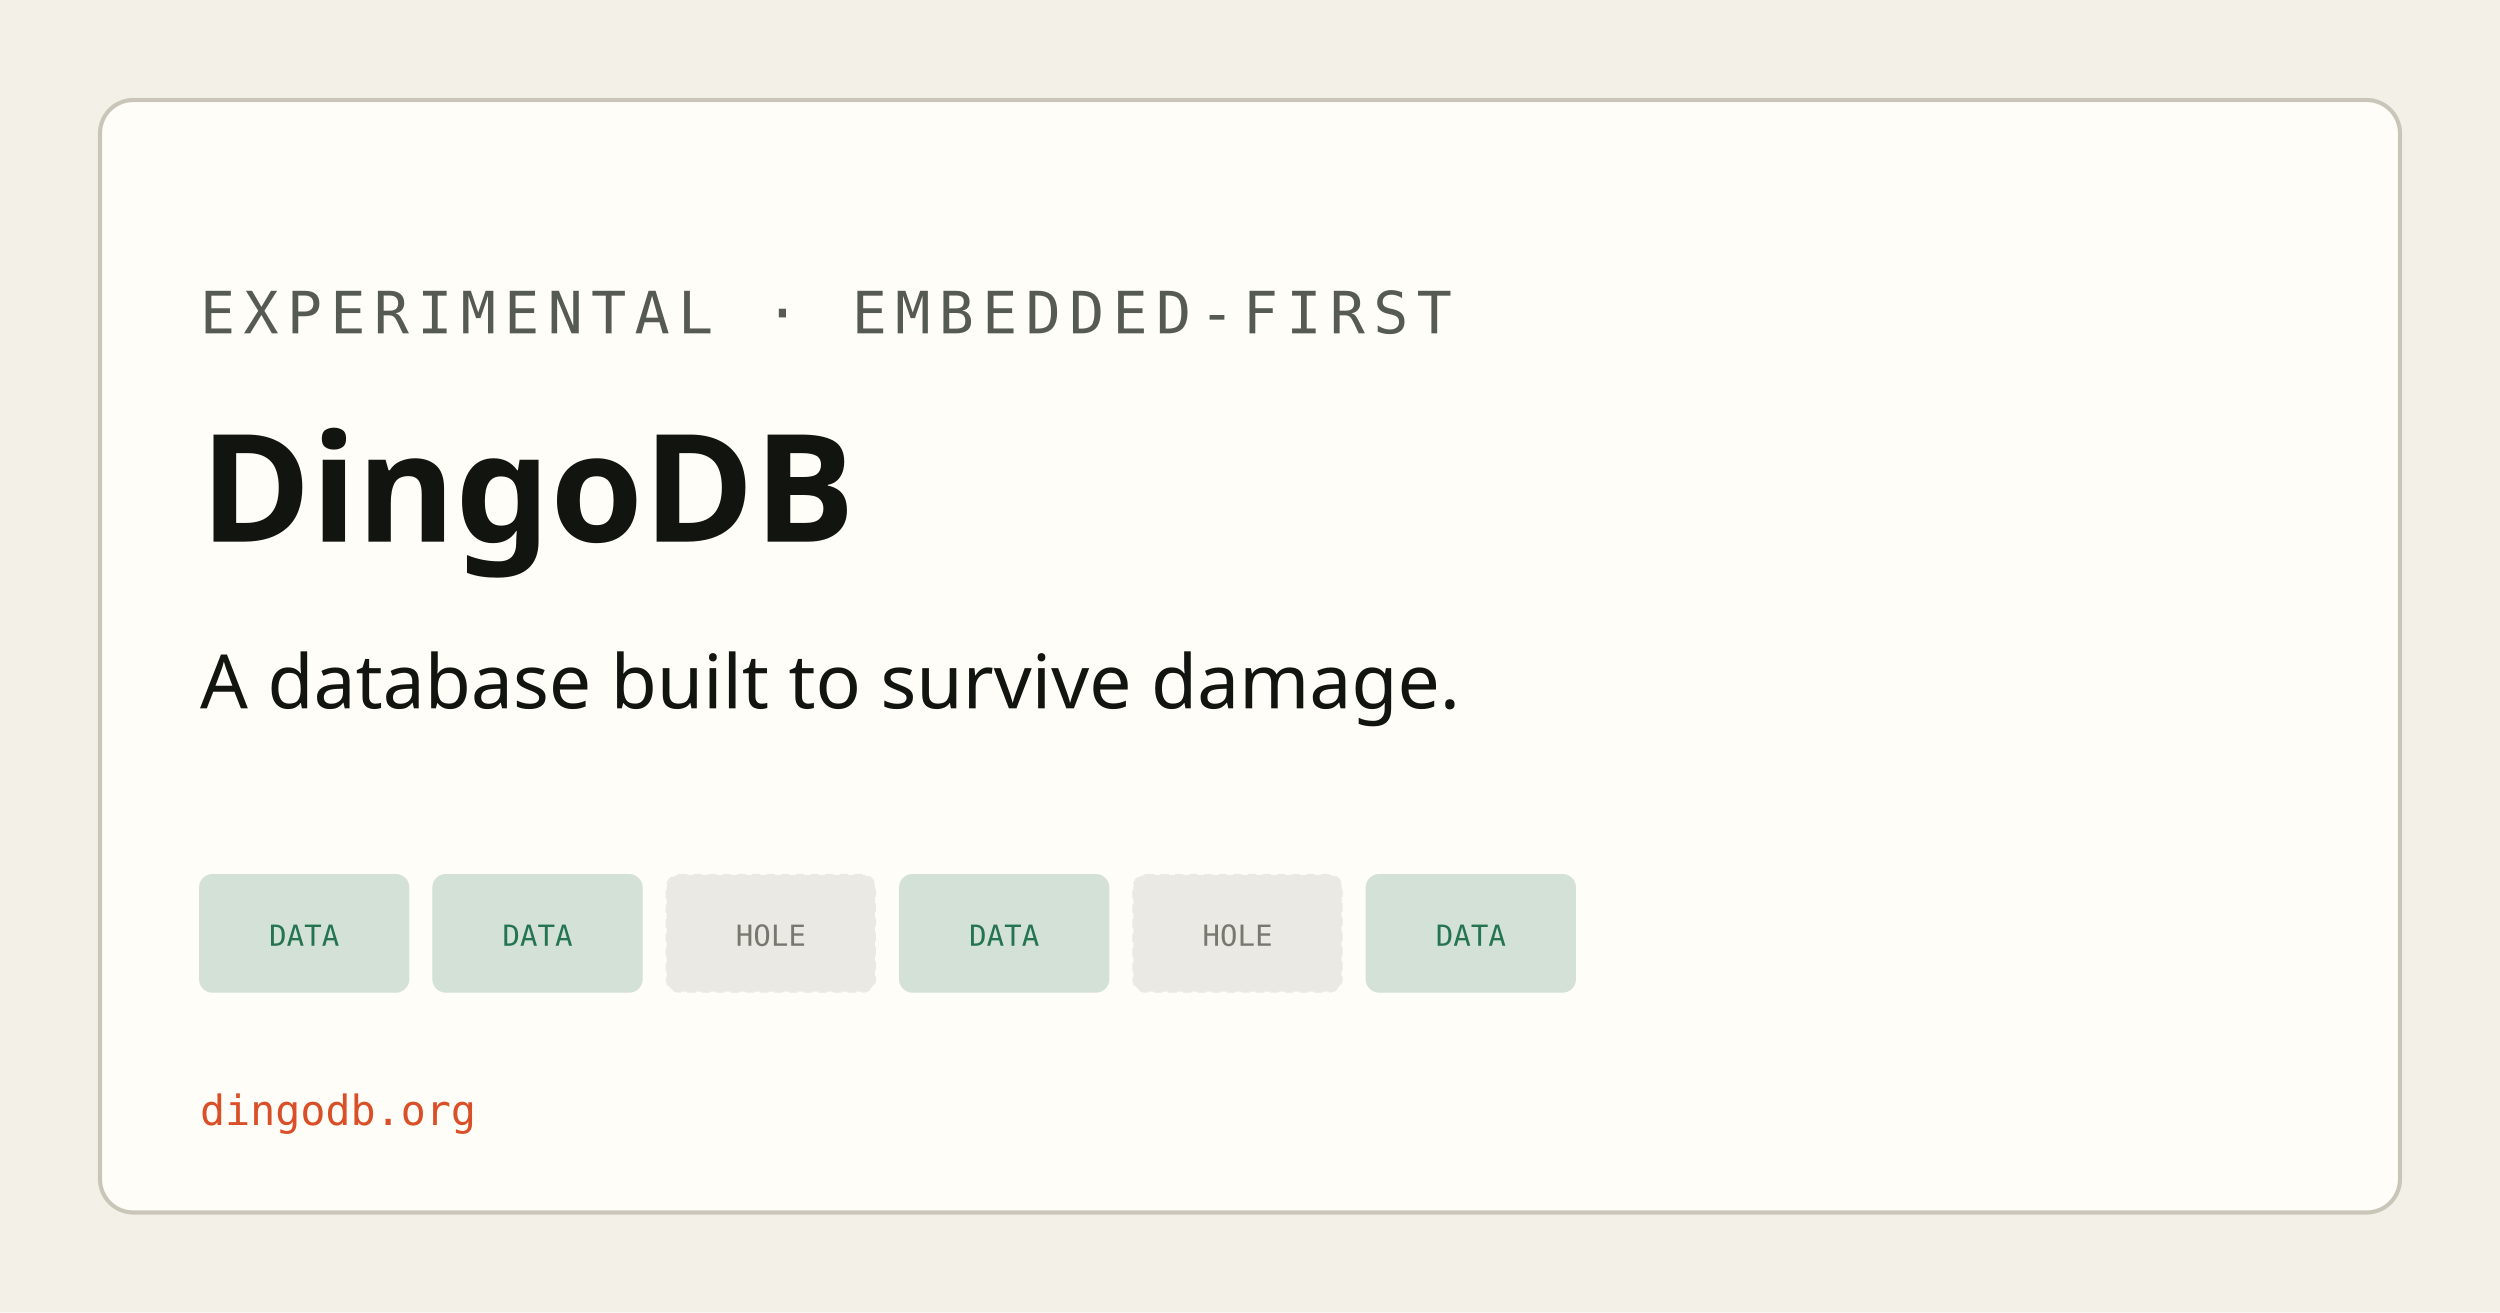
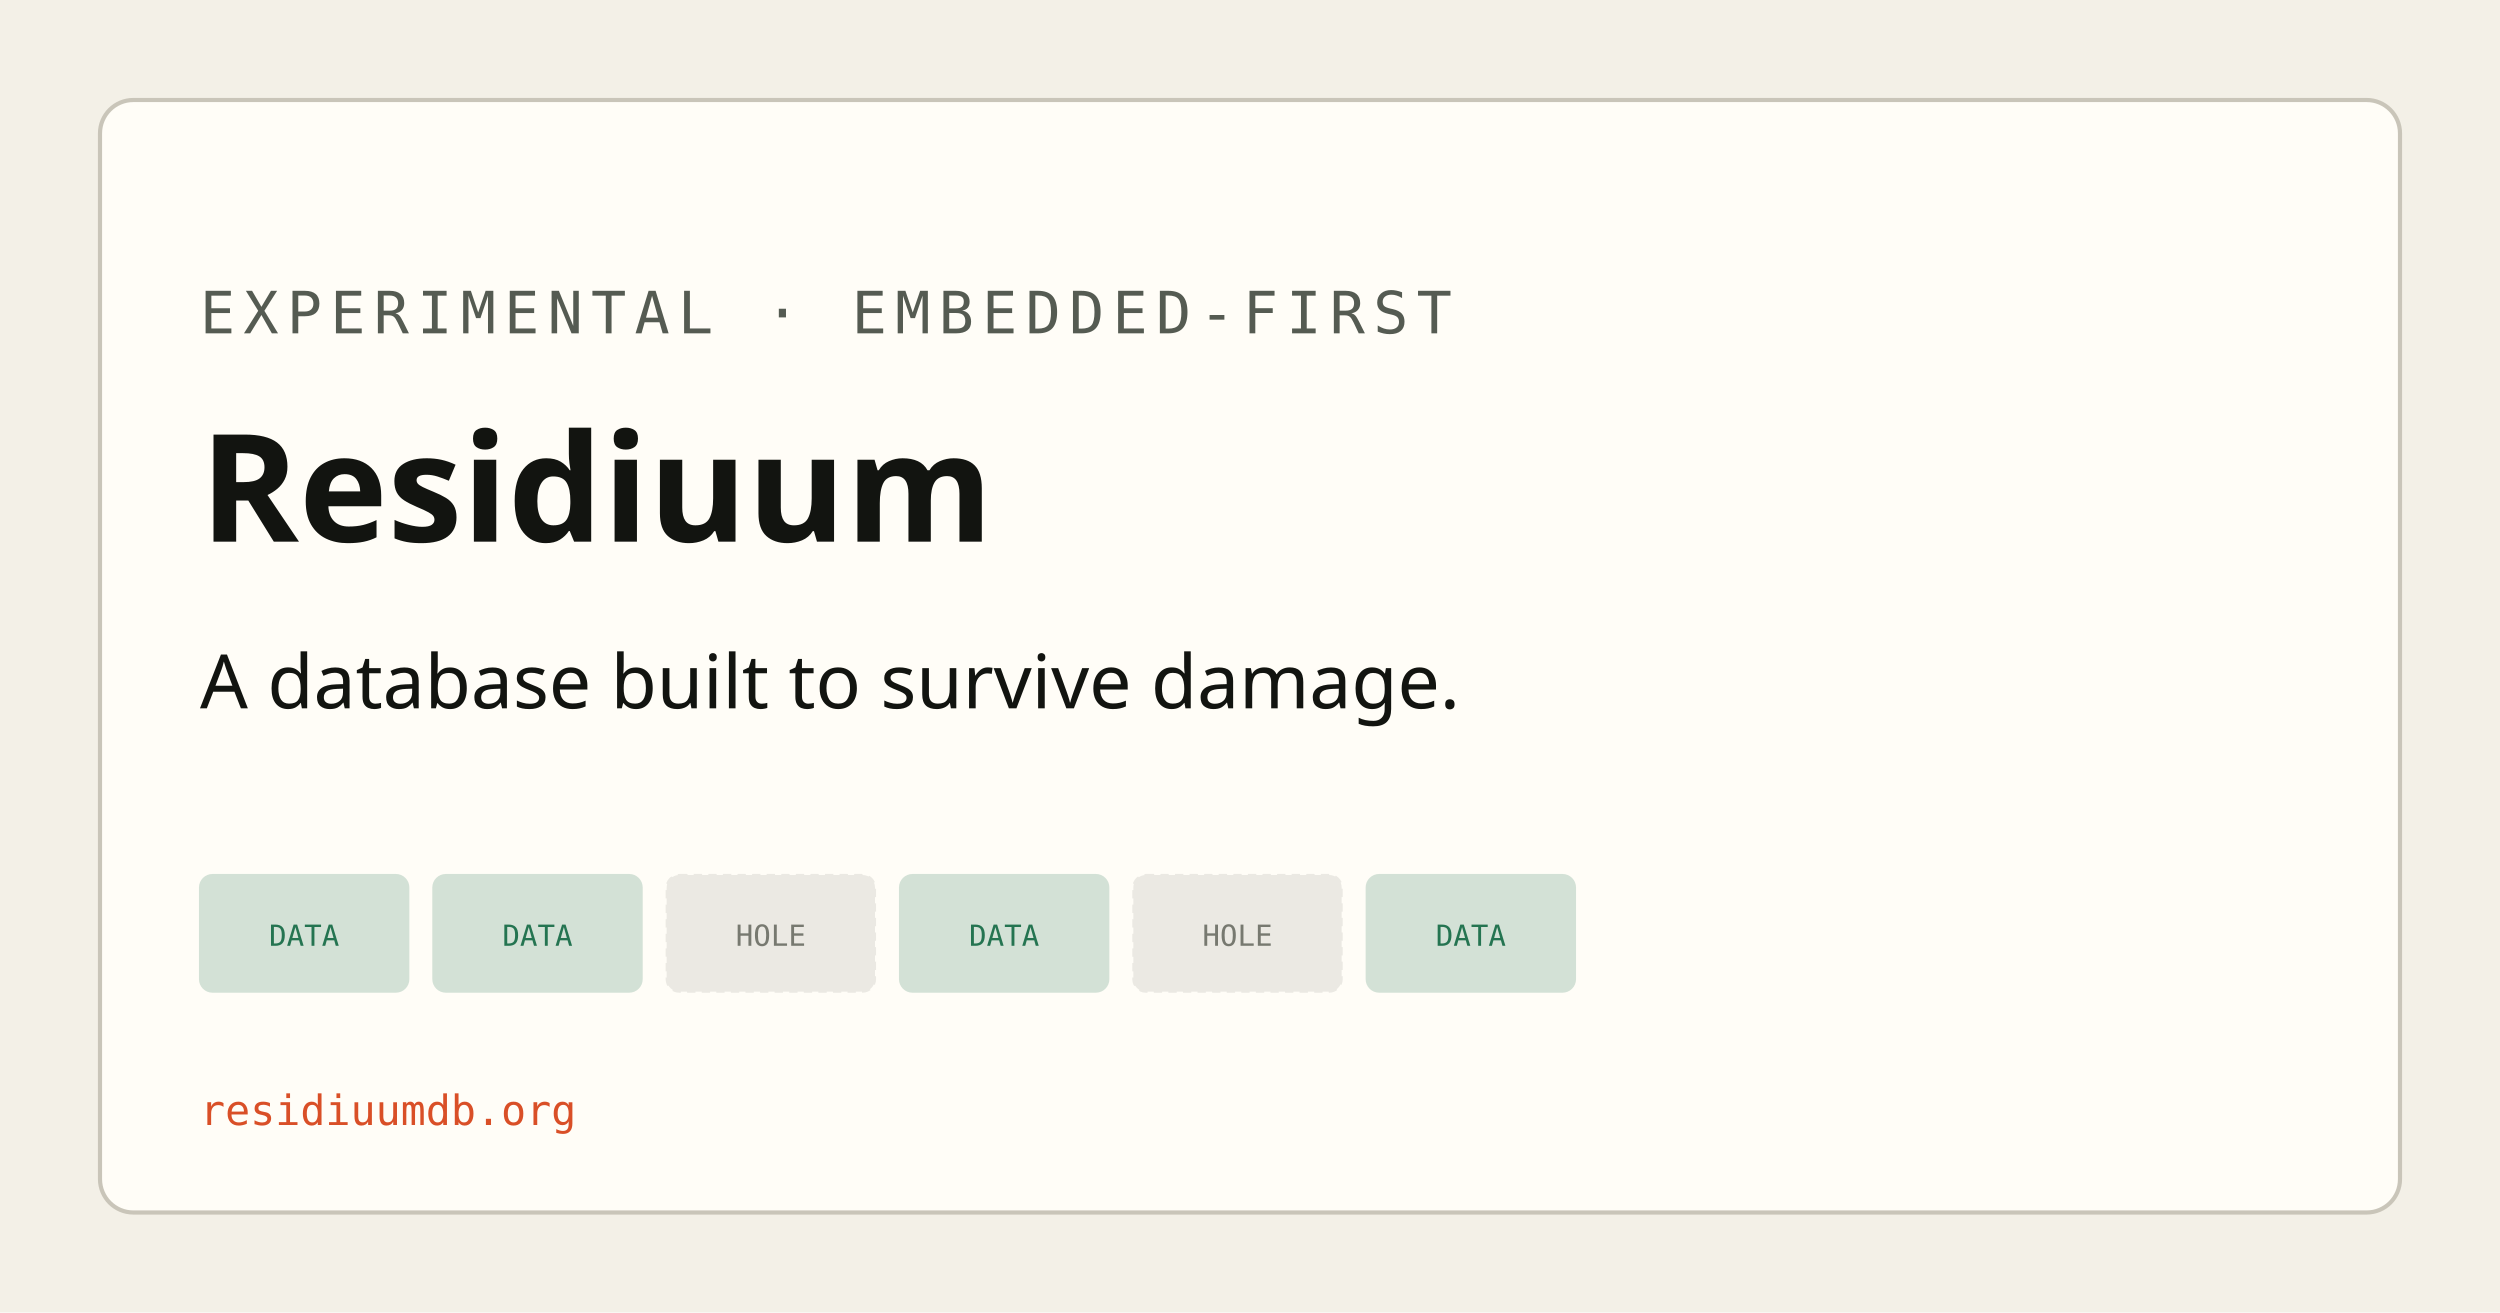
- <svg xmlns="http://www.w3.org/2000/svg" width="1200" height="630" viewBox="0 0 1200 630" role="img" aria-label="DingoDB">
+ <svg xmlns="http://www.w3.org/2000/svg" width="1200" height="630" viewBox="0 0 1200 630" role="img" aria-label="Residiuum">
  <rect width="1200" height="630" fill="#f3f0e7" />
  <rect x="48" y="48" width="1104" height="534" rx="16" fill="#fffdf7" stroke="#c9c5b9" stroke-width="2" />
  <text x="96" y="160" font-family="ui-monospace, monospace" font-size="28" fill="#555b52" letter-spacing="4">EXPERIMENTAL · EMBEDDED-FIRST</text>
-   <text x="96" y="260" font-family="system-ui, sans-serif" font-size="72" font-weight="700" fill="#121410">DingoDB</text>
+   <text x="96" y="260" font-family="system-ui, sans-serif" font-size="72" font-weight="700" fill="#121410">Residiuum</text>
  <text x="96" y="340" font-family="system-ui, sans-serif" font-size="36" fill="#121410">A database built to survive damage.</text>
  <g transform="translate(96 420)">
    <rect x="0" y="0" width="100" height="56" rx="6" fill="#247451" opacity="0.2" stroke="#247451" />
    <text x="50" y="34" text-anchor="middle" font-family="ui-monospace, monospace" font-size="14" fill="#247451">DATA</text>
    <rect x="112" y="0" width="100" height="56" rx="6" fill="#247451" opacity="0.2" stroke="#247451" />
    <text x="162" y="34" text-anchor="middle" font-family="ui-monospace, monospace" font-size="14" fill="#247451">DATA</text>
    <rect x="224" y="0" width="100" height="56" rx="6" fill="#777970" opacity="0.15" stroke="#777970" stroke-dasharray="4 3" />
    <text x="274" y="34" text-anchor="middle" font-family="ui-monospace, monospace" font-size="14" fill="#777970">HOLE</text>
    <rect x="336" y="0" width="100" height="56" rx="6" fill="#247451" opacity="0.2" stroke="#247451" />
    <text x="386" y="34" text-anchor="middle" font-family="ui-monospace, monospace" font-size="14" fill="#247451">DATA</text>
    <rect x="448" y="0" width="100" height="56" rx="6" fill="#777970" opacity="0.15" stroke="#777970" stroke-dasharray="4 3" />
    <text x="498" y="34" text-anchor="middle" font-family="ui-monospace, monospace" font-size="14" fill="#777970">HOLE</text>
    <rect x="560" y="0" width="100" height="56" rx="6" fill="#247451" opacity="0.2" stroke="#247451" />
    <text x="610" y="34" text-anchor="middle" font-family="ui-monospace, monospace" font-size="14" fill="#247451">DATA</text>
  </g>
-   <text x="96" y="540" font-family="ui-monospace, monospace" font-size="20" fill="#d94f27">dingodb.org</text>
+   <text x="96" y="540" font-family="ui-monospace, monospace" font-size="20" fill="#d94f27">residiuumdb.org</text>
</svg>
